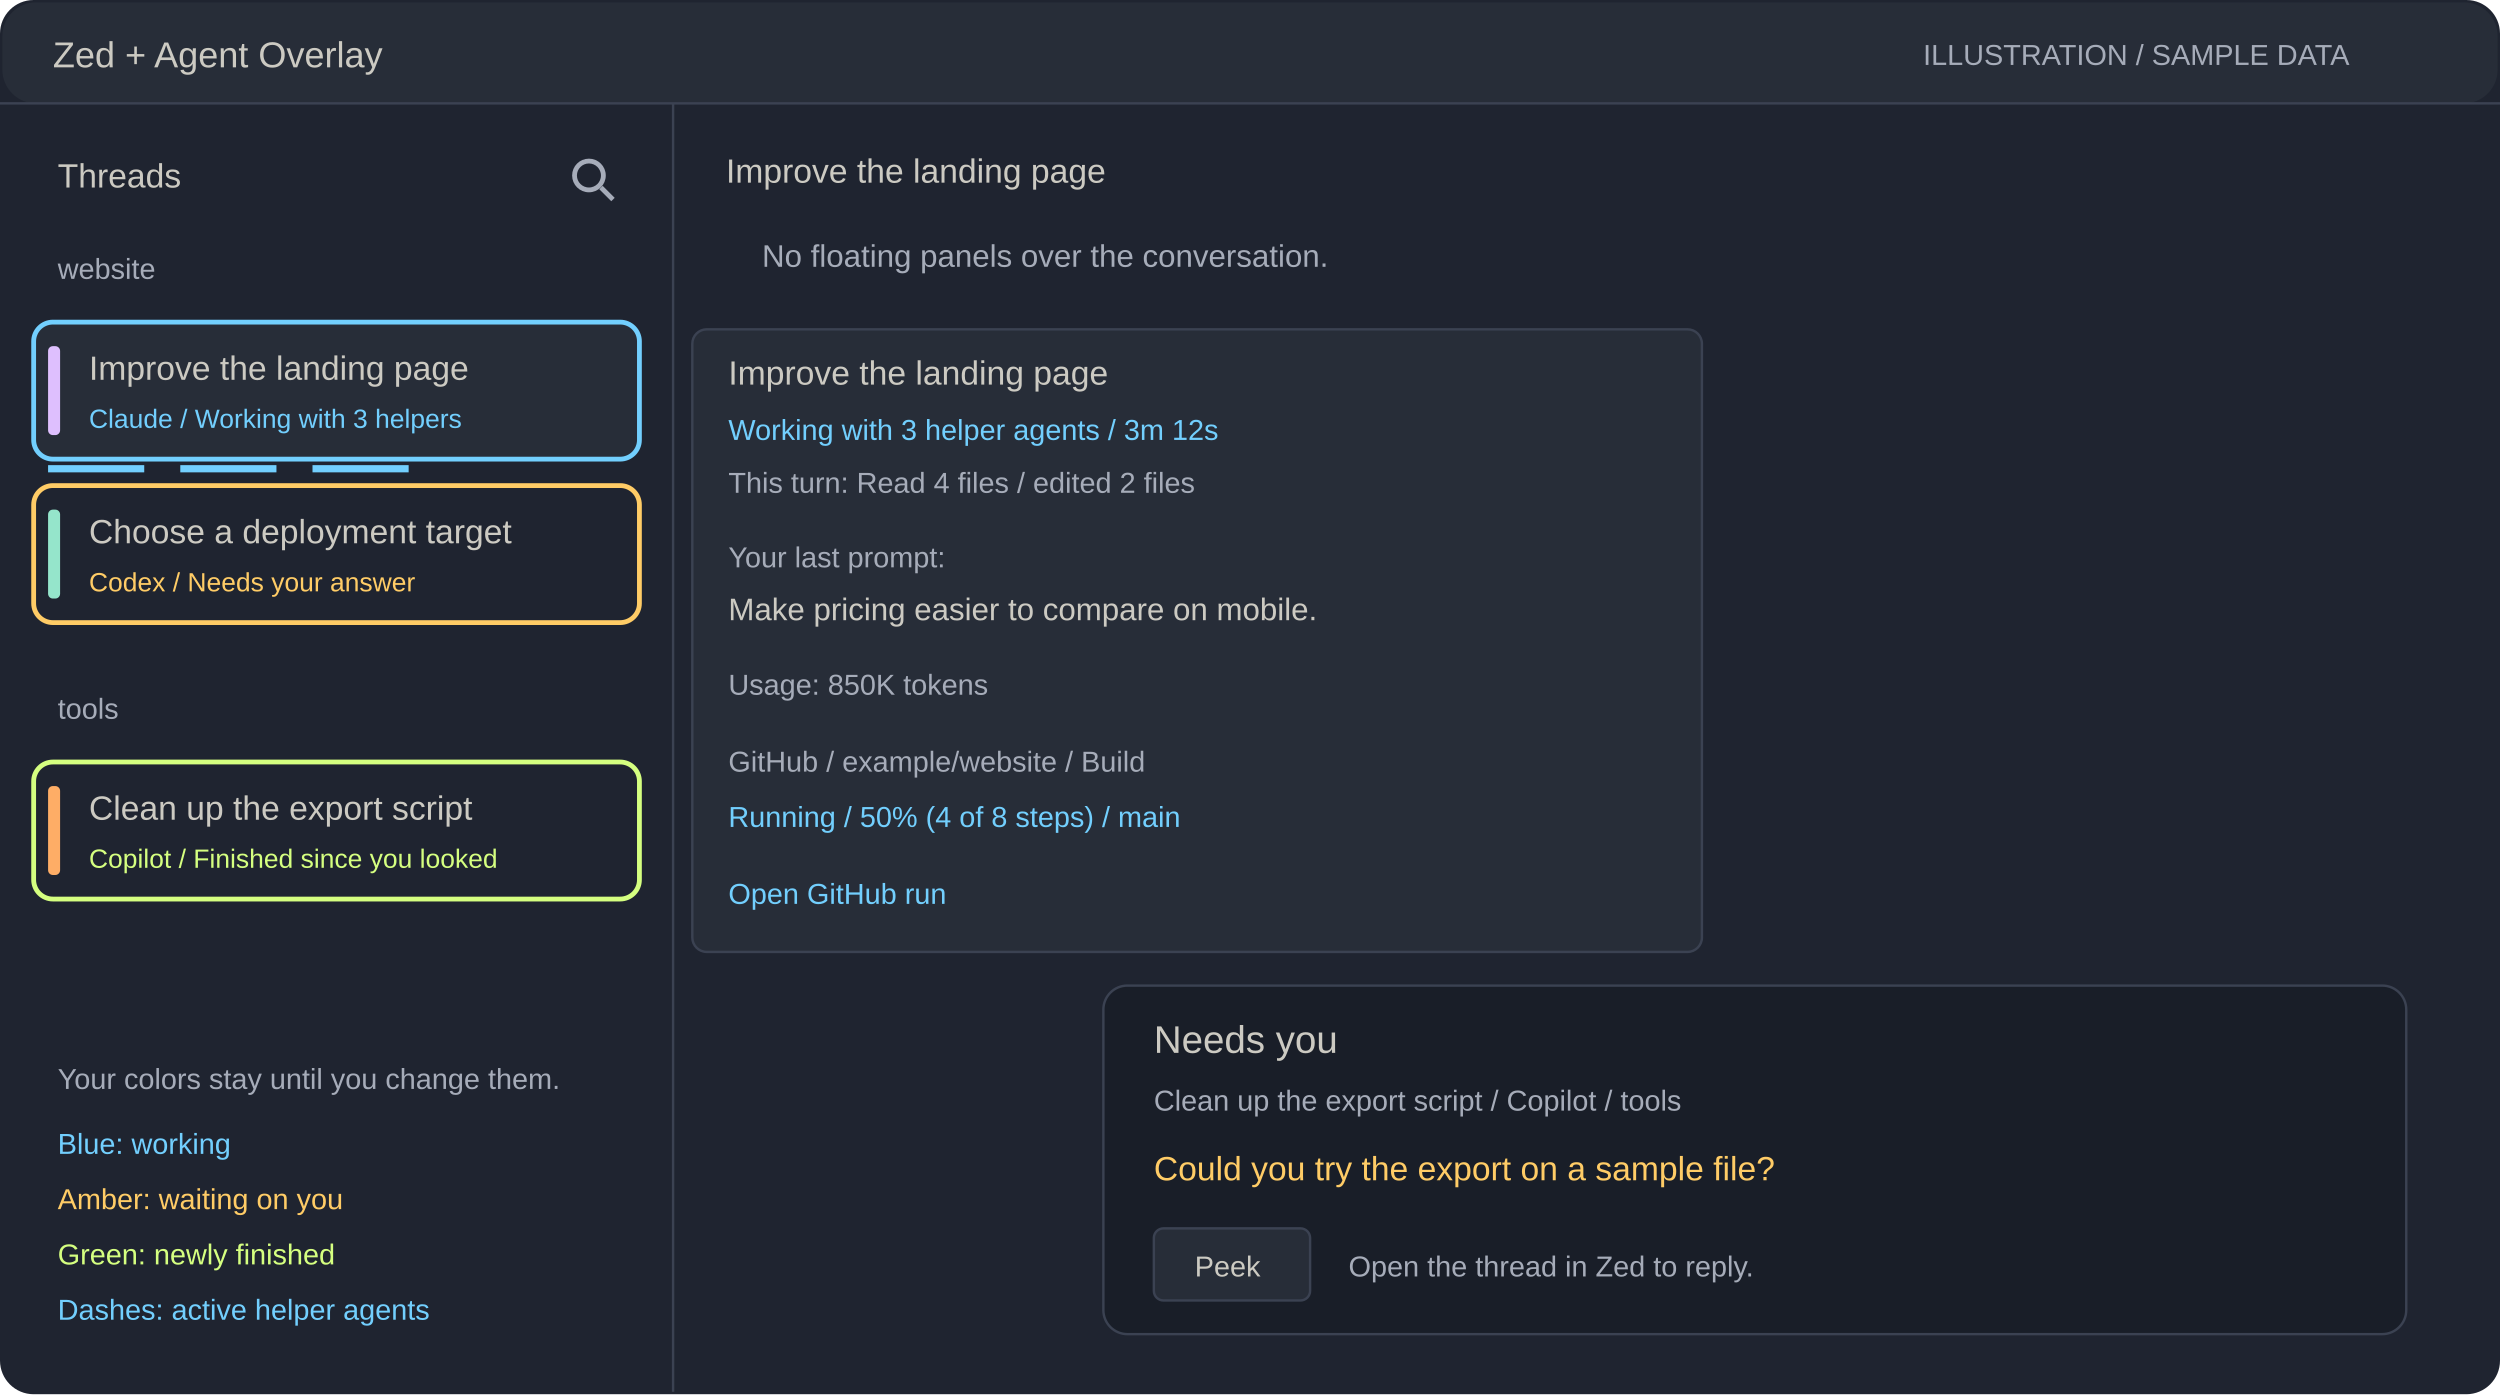
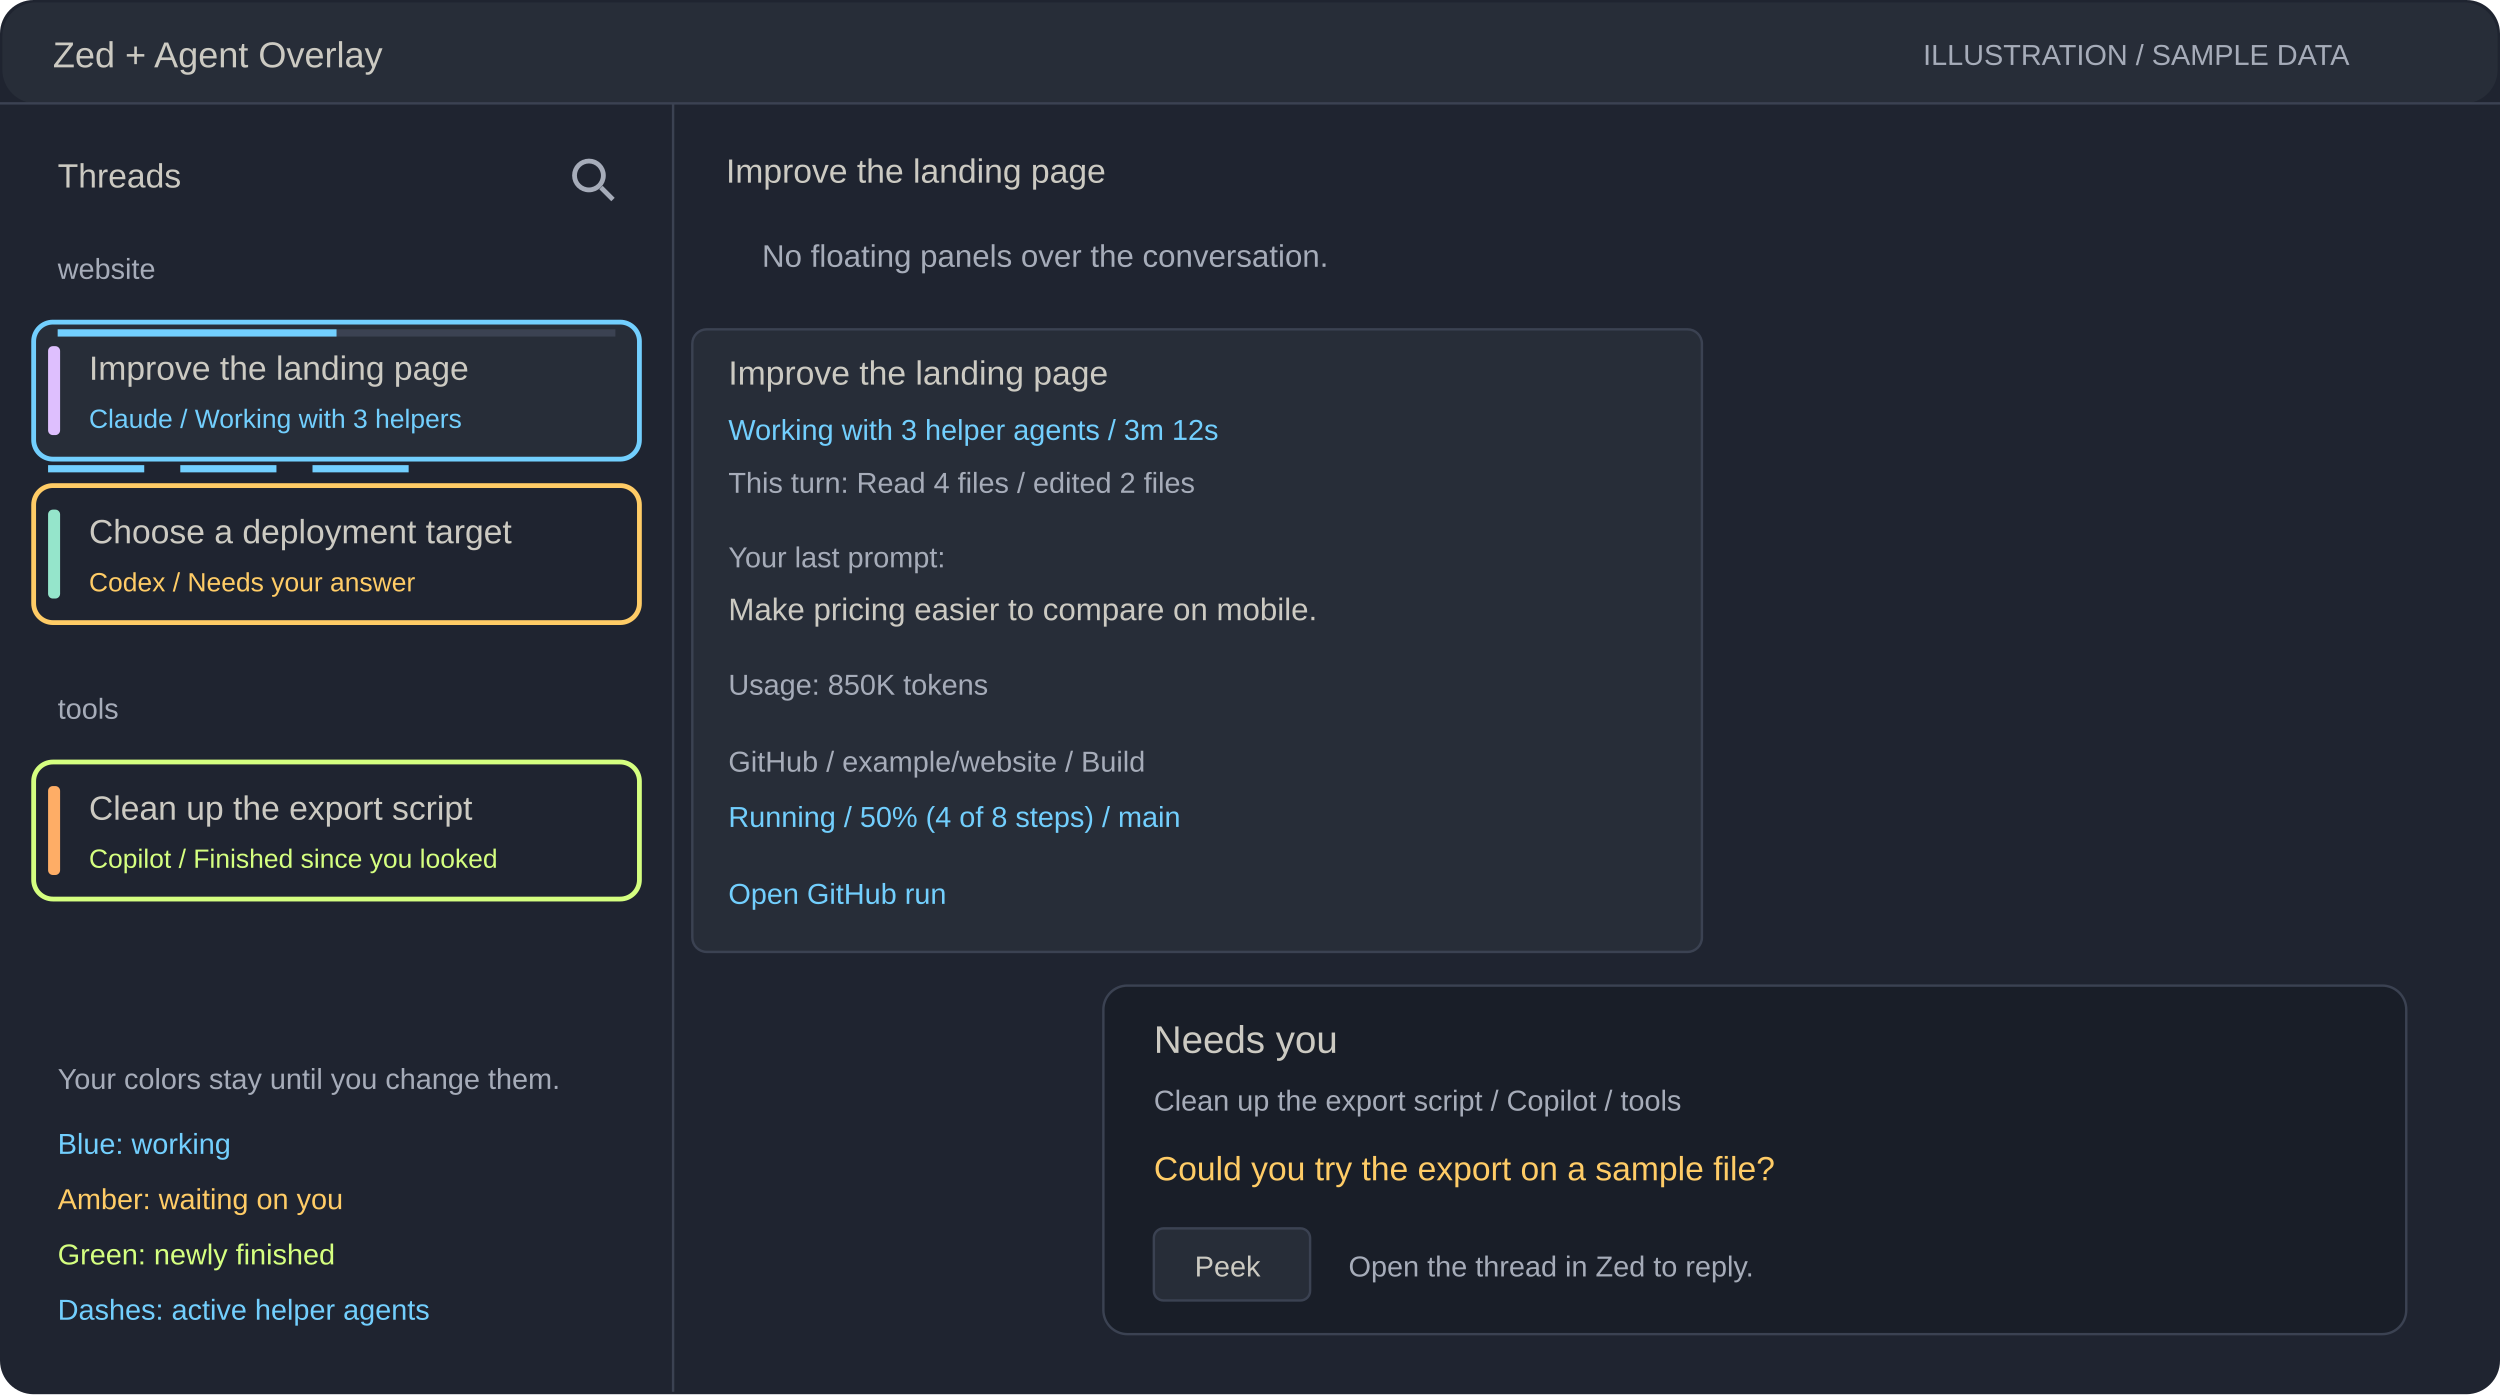
<svg xmlns="http://www.w3.org/2000/svg" width="1040" height="580" viewBox="0 0 1040 580" role="img" aria-labelledby="title description">
  <rect width="1040" height="580" rx="14" fill="#1f2430" />
  <g font-family="Segoe UI, Arial, sans-serif">
    <rect x="1" y="1" width="1038" height="42" rx="14" fill="#272d38" />
    <text x="22" y="28" font-size="15" fill="#cccac2">Zed + Agent Overlay</text>
    <text x="800" y="27" font-size="12" fill="#a6acb9">ILLUSTRATION / SAMPLE DATA</text>
    <path d="M280 43V579M0 43H1040" stroke="#3b4252" />
    <text x="24" y="78" font-size="14" fill="#cccac2">Threads</text>
    <circle cx="245" cy="73" r="6" fill="none" stroke="#a6acb9" stroke-width="2" />
    <path d="M250 78l5 5" stroke="#a6acb9" stroke-width="2" />
    <text x="24" y="116" font-size="12" fill="#a6acb9">website</text>
    <rect x="14" y="134" width="252" height="57" rx="8" fill="#272d38" stroke="#72cffe" stroke-width="2" />
+     <rect x="24" y="137" width="232" height="3" fill="#3b4252" />
+     <rect x="24" y="137" width="116" height="3" fill="#72cffe" />
    <rect x="20" y="144" width="5" height="37" rx="2" fill="#debffe" />
    <text x="37" y="158" font-size="14" fill="#cccac2">Improve the landing page</text>
    <text x="37" y="178" font-size="11" fill="#72cffe">Claude / Working with 3 helpers</text>
    <path d="M20 195h40m15 0h40m15 0h40" stroke="#72cffe" stroke-width="3" />
    <rect x="14" y="202" width="252" height="57" rx="8" fill="none" stroke="#ffcc66" stroke-width="2" />
    <rect x="20" y="212" width="5" height="37" rx="2" fill="#95e5cb" />
    <text x="37" y="226" font-size="14" fill="#cccac2">Choose a deployment target</text>
    <text x="37" y="246" font-size="11" fill="#ffcc66">Codex / Needs your answer</text>
    <text x="24" y="299" font-size="12" fill="#a6acb9">tools</text>
    <rect x="14" y="317" width="252" height="57" rx="8" fill="none" stroke="#d5ff80" stroke-width="2" />
    <rect x="20" y="327" width="5" height="37" rx="2" fill="#fead66" />
    <text x="37" y="341" font-size="14" fill="#cccac2">Clean up the export script</text>
    <text x="37" y="361" font-size="11" fill="#d5ff80">Copilot / Finished since you looked</text>
    <text x="24" y="453" font-size="12" fill="#a6acb9">Your colors stay until you change them.</text>
    <text x="24" y="480" font-size="12" fill="#72cffe">Blue: working</text>
    <text x="24" y="503" font-size="12" fill="#ffcc66">Amber: waiting on you</text>
    <text x="24" y="526" font-size="12" fill="#d5ff80">Green: newly finished</text>
    <text x="24" y="549" font-size="12" fill="#72cffe">Dashes: active helper agents</text>
    <text x="302" y="76" font-size="14" fill="#cccac2">Improve the landing page</text>
    <text x="317" y="111" font-size="13" fill="#a6acb9">No floating panels over the conversation.</text>
    <rect x="288" y="137" width="420" height="259" rx="6" fill="#272d38" stroke="#3b4252" />
    <text x="303" y="160" font-size="14" fill="#cccac2">Improve the landing page</text>
    <text x="303" y="183" font-size="12" fill="#72cffe">Working with 3 helper agents / 3m 12s</text>
    <text x="303" y="205" font-size="12" fill="#a6acb9">This turn: Read 4 files / edited 2 files</text>
    <text x="303" y="236" font-size="12" fill="#a6acb9">Your last prompt:</text>
    <text x="303" y="258" font-size="13" fill="#cccac2">Make pricing easier to compare on mobile.</text>
    <text x="303" y="289" font-size="12" fill="#a6acb9">Usage: 850K tokens</text>
    <text x="303" y="321" font-size="12" fill="#a6acb9">GitHub / example/website / Build</text>
    <text x="303" y="344" font-size="12" fill="#72cffe">Running / 50% (4 of 8 steps) / main</text>
    <text x="303" y="376" font-size="12" fill="#72cffe">Open GitHub run</text>
    <rect x="459" y="410" width="542" height="145" rx="10" fill="#191e28" stroke="#3b4252" />
    <text x="480" y="438" font-size="16" fill="#cccac2">Needs you</text>
    <text x="480" y="462" font-size="12" fill="#a6acb9">Clean up the export script / Copilot / tools</text>
    <text x="480" y="491" font-size="14" fill="#ffcc66">Could you try the export on a sample file?</text>
    <rect x="480" y="511" width="65" height="30" rx="4" fill="#272d38" stroke="#3b4252" />
    <text x="497" y="531" font-size="12" fill="#cccac2">Peek</text>
    <text x="561" y="531" font-size="12" fill="#a6acb9">Open the thread in Zed to reply.</text>
  </g>
</svg>
